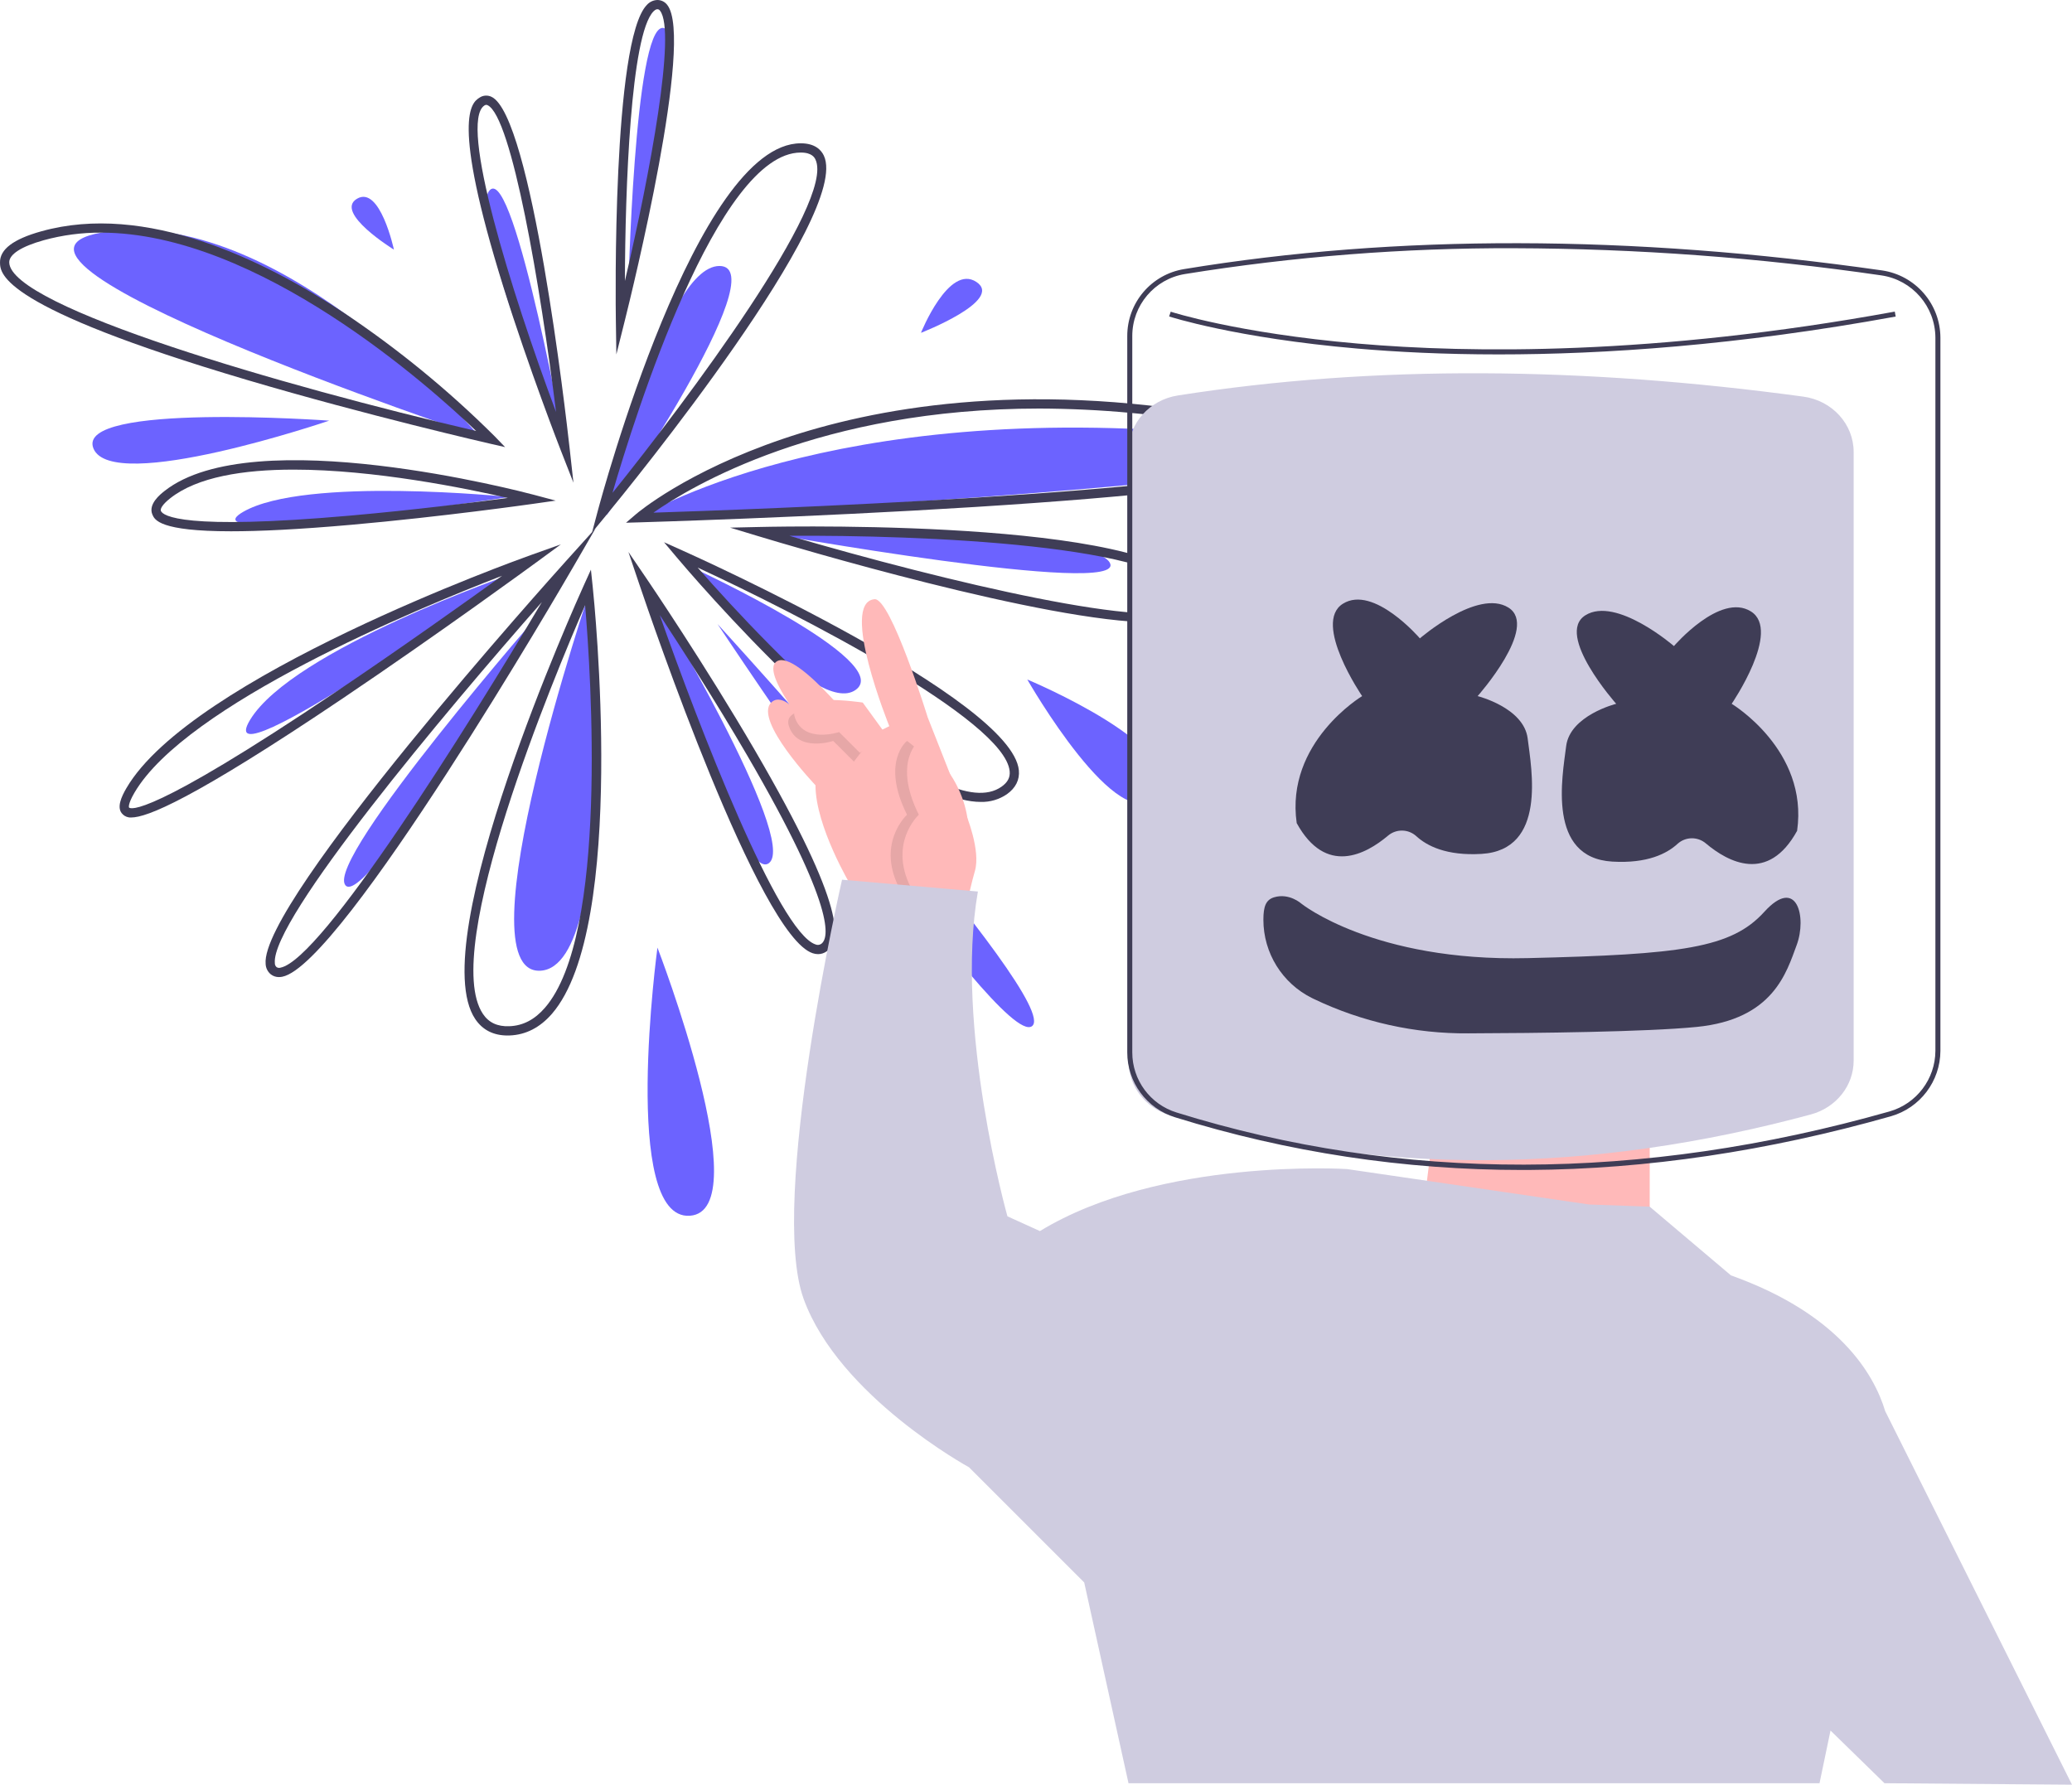
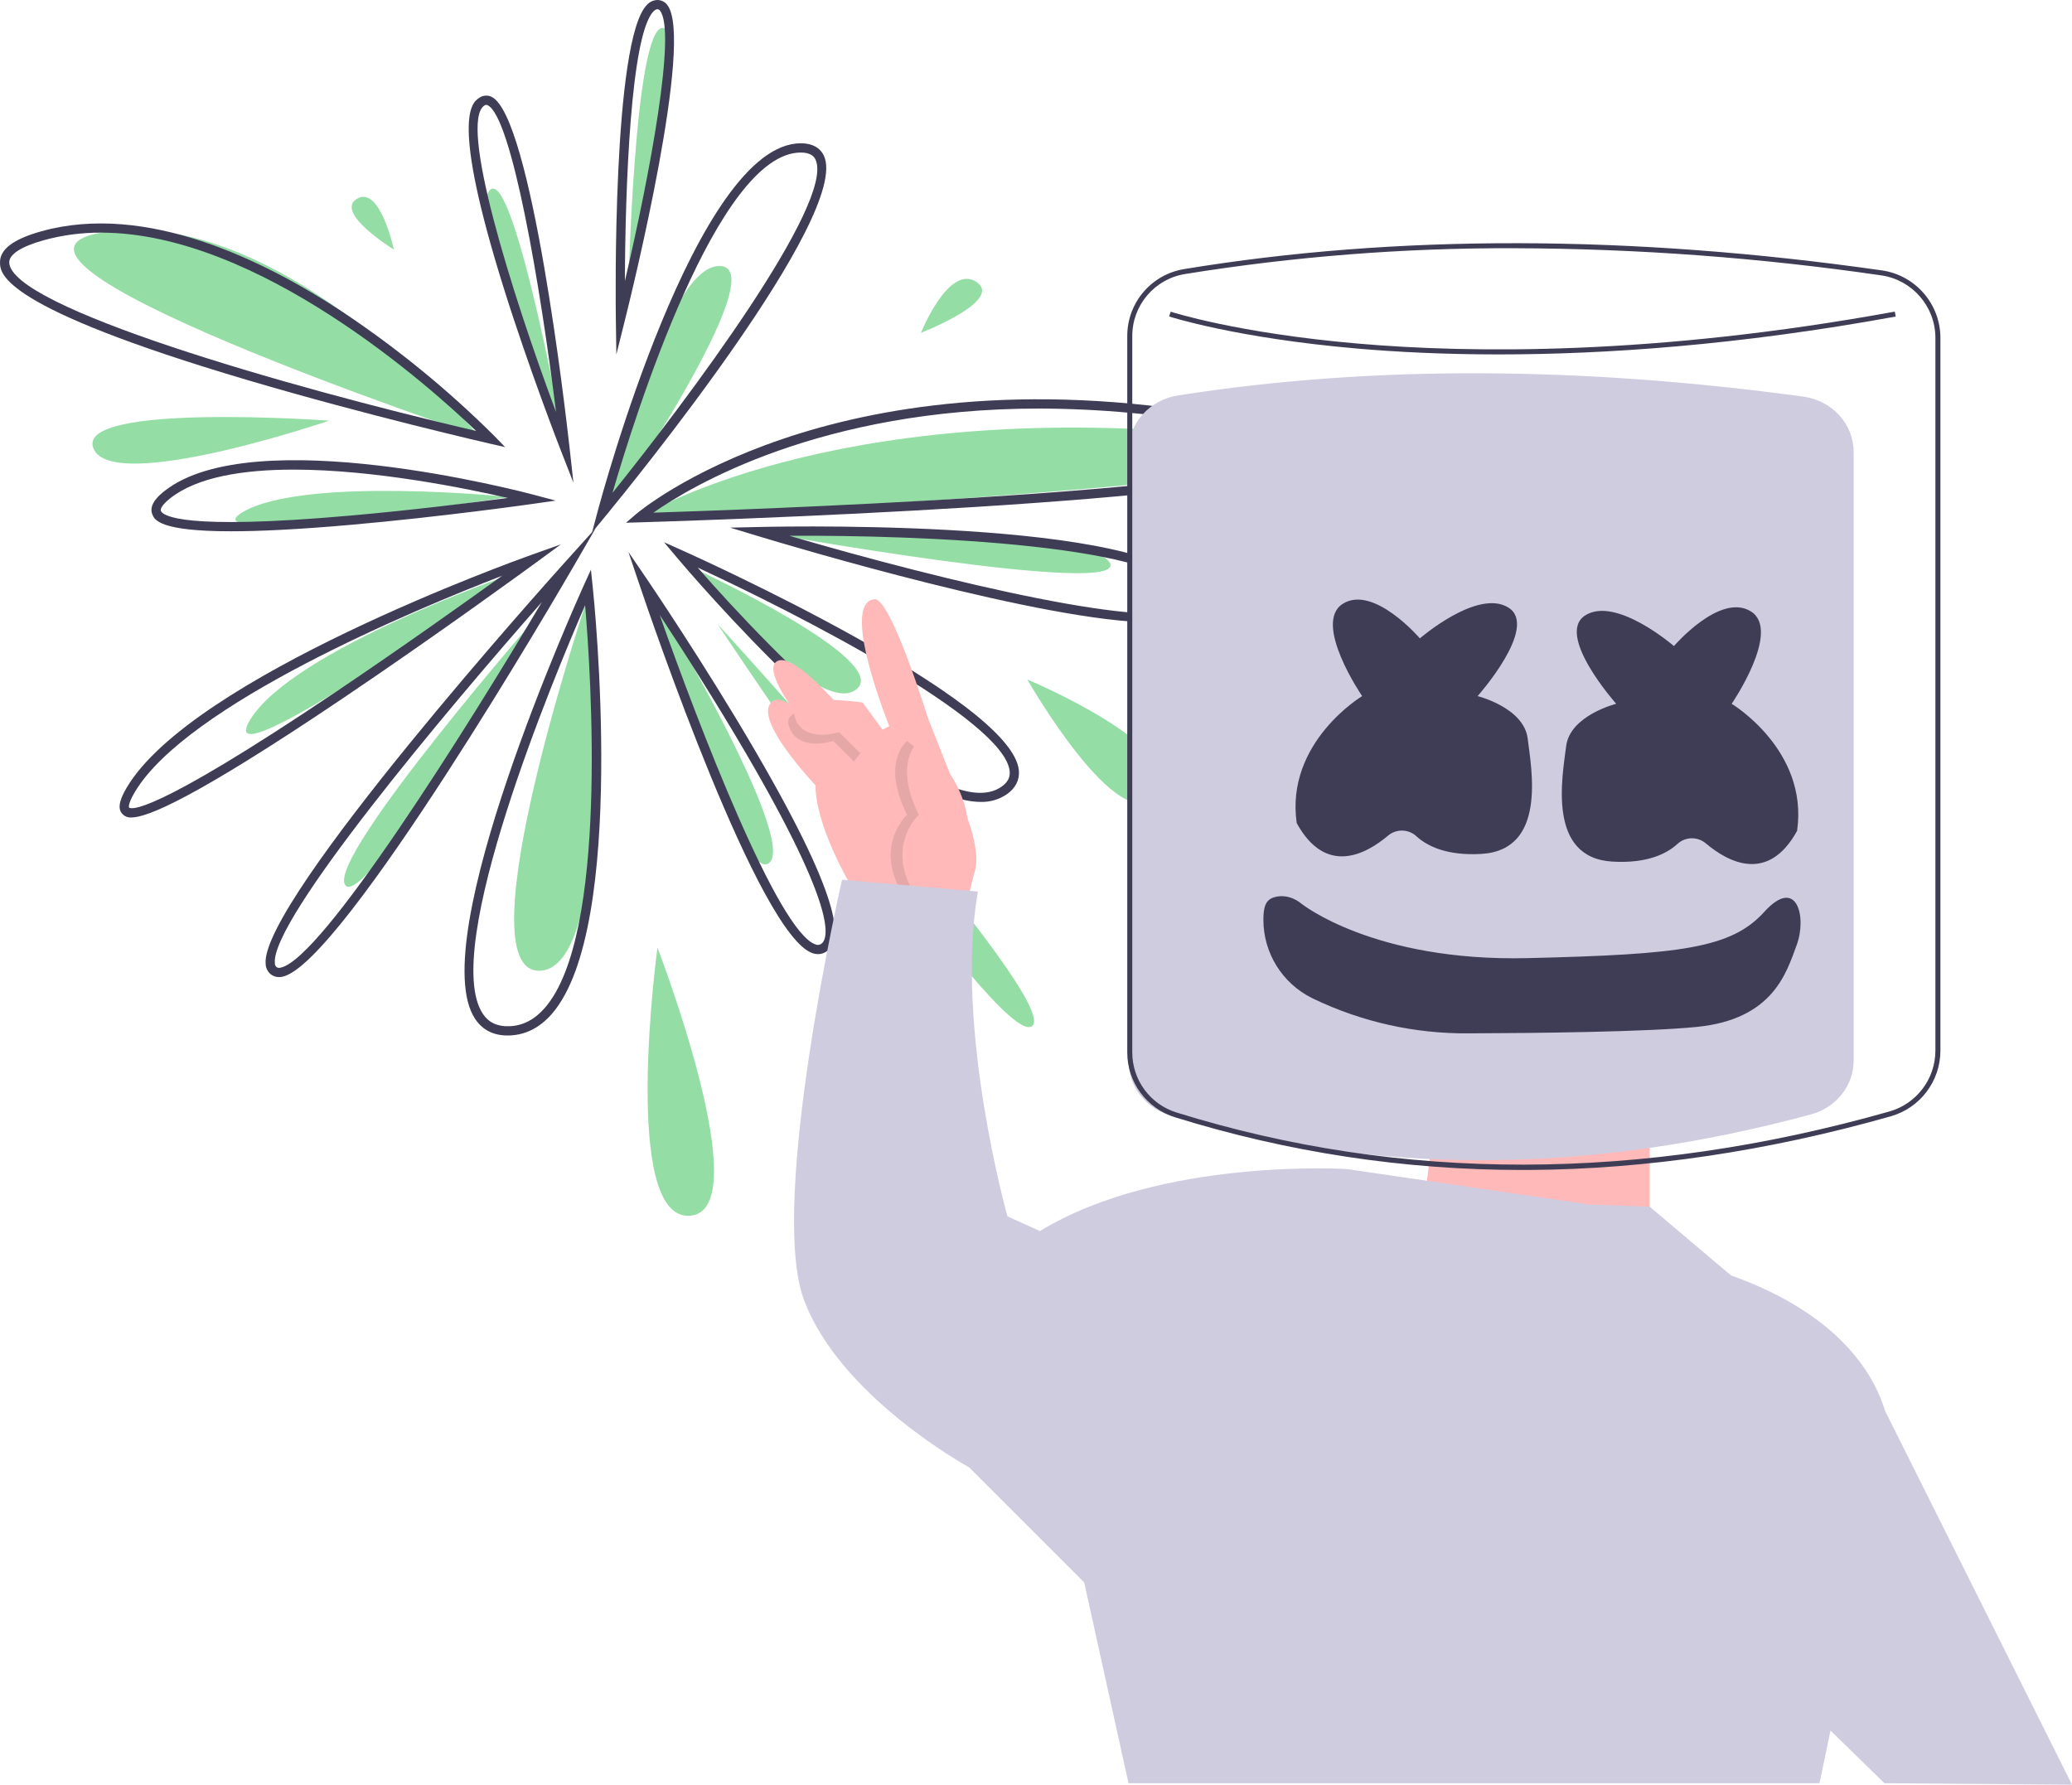
<svg xmlns="http://www.w3.org/2000/svg" data-name="Layer 1" width="885.587" height="762.892" viewBox="0 0 885.587 762.892">
-   <path d="M376.948,313.578S282.232,346.2,264.068,376.313,376.948,313.578,376.948,313.578Z" transform="translate(-157.2063 -68.55376)" fill="#6c63ff" />
+   <path d="M376.948,313.578S282.232,346.2,264.068,376.313,376.948,313.578,376.948,313.578Z" transform="translate(-157.2063 -68.55376)" fill="#94dea5" />
  <path d="M213.297,417.997a4.615,4.615,0,0,1-3.593-1.326c-2.947-2.654-.538-7.672,1.528-11.217,27.71-47.501,167.04-97.558,172.956-99.666l12.742-4.538-10.91,7.993c-.403.296-40.936,29.965-82.43,57.917C239.079,410.618,219.927,417.997,213.297,417.997Zm158.508-103.33c-36.585,14.161-135.179,55.096-157.158,92.778-2.927,5.017-2.308,6.277-2.3,6.288.592.639,8.08,4.649,88.551-49.525C328.951,345.323,356.626,325.602,371.805,314.667Z" transform="translate(-157.2063 -68.55376)" fill="#3f3d56" />
-   <path d="M374.895,280.994s-87.284-8.972-113.763,6.36S374.895,280.994,374.895,280.994Z" transform="translate(-157.2063 -68.55376)" fill="#6c63ff" />
+   <path d="M374.895,280.994s-87.284-8.972-113.763,6.36S374.895,280.994,374.895,280.994Z" transform="translate(-157.2063 -68.55376)" fill="#94dea5" />
  <path d="M255.955,295.659c-30.553,0-32.65-4.898-33.611-7.137-1.92-4.481,3.423-8.7,5.179-10.086,37.886-29.912,152.959.316,157.839,1.617l9.359,2.496-9.589,1.369c-.386.055-38.941,5.539-77.849,8.972C284.591,294.892,268.044,295.659,255.955,295.659ZM282.729,269.3c-21.52,0-41.207,3.117-52.756,12.236-3.485,2.751-4.35,4.607-3.996,5.427.886,2.065,9.34,8.309,80.958,1.99,26.688-2.355,53.207-5.677,67.292-7.54C356.181,277.259,317.114,269.3,282.729,269.3Z" transform="translate(-157.2063 -68.55376)" fill="#3f3d56" />
-   <path d="M399.874,265.621s-43.904-105.418-33.266-115.853S399.874,265.621,399.874,265.621Z" transform="translate(-157.2063 -68.55376)" fill="#6c63ff" />
+   <path d="M399.874,265.621s-43.904-105.418-33.266-115.853S399.874,265.621,399.874,265.621Z" transform="translate(-157.2063 -68.55376)" fill="#94dea5" />
  <path d="M402.302,274.894l-5.459-13.949c-.133-.342-13.49-34.558-24.497-69.784-22.672-72.549-13.379-78.744-10.326-80.78a5.14,5.14,0,0,1,5.247-.443c17.124,7.979,31.768,135.549,33.382,150.069Zm-37.276-161.521a1.466,1.466,0,0,0-.814.296c-10.91,7.274,11.208,78.888,30.651,131.011-6.669-53.746-18.95-126.353-29.266-131.161A1.342,1.342,0,0,0,365.026,113.374Z" transform="translate(-157.2063 -68.55376)" fill="#3f3d56" />
-   <path d="M416.468,288.803s23.564-106.554,48.251-106.554S416.468,288.803,416.468,288.803Z" transform="translate(-157.2063 -68.55376)" fill="#6c63ff" />
+   <path d="M416.468,288.803s23.564-106.554,48.251-106.554S416.468,288.803,416.468,288.803Z" transform="translate(-157.2063 -68.55376)" fill="#94dea5" />
  <path d="M410.251,296.156l2.331-8.773c1.712-6.434,42.399-157.573,86.878-157.573,6.098,0,8.728,2.861,9.863,5.26,11.86,25.118-82.506,140.95-93.304,154.075ZM499.46,133.762c-35.502,0-70.793,112.209-80.47,145.466C450.832,239.666,514.299,154.868,505.749,136.758,505.398,136.017,504.334,133.762,499.46,133.762Z" transform="translate(-157.2063 -68.55376)" fill="#3f3d56" />
-   <path d="M430.3,289.866s81.016-51.196,247-35.568S430.3,289.866,430.3,289.866Z" transform="translate(-157.2063 -68.55376)" fill="#6c63ff" />
+   <path d="M430.3,289.866s81.016-51.196,247-35.568S430.3,289.866,430.3,289.866Z" transform="translate(-157.2063 -68.55376)" fill="#94dea5" />
  <path d="M424.773,292.001l4.241-3.636c.859-.736,21.512-18.194,62.894-32.234,38.08-12.922,101.559-25.095,187.714-9.707,36.4,6.5,41.126,11.344,40.809,15.609-.313,4.214-1.046,14.085-146.479,23.235-71.068,4.471-142.88,6.551-143.598,6.572Zm176.659-48.811c-93.582,0-148.908,33.251-164.95,44.508,18.99-.608,78.369-2.67,137.232-6.374,135.14-8.503,142.644-17.804,142.776-19.582.015-.19-.085-4.734-37.561-11.427A440.497,440.497,0,0,0,601.432,243.19Z" transform="translate(-157.2063 -68.55376)" fill="#3f3d56" />
-   <path d="M481.676,295.87S623.587,293.976,631.56,309.129,481.676,295.87,481.676,295.87Z" transform="translate(-157.2063 -68.55376)" fill="#6c63ff" />
+   <path d="M481.676,295.87S623.587,293.976,631.56,309.129,481.676,295.87,481.676,295.87Z" transform="translate(-157.2063 -68.55376)" fill="#94dea5" />
  <path d="M649.733,334.59c-45.297,0-154.178-32.526-168.63-36.905l-11.842-3.588,12.371-.278c18.153-.406,177.641-3.06,187.674,29.05,1.189,3.803-.189,6.244-1.555,7.621C664.894,333.37,658.505,334.59,649.733,334.59ZM494.62,297.589c66.565,19.509,158.993,41.552,170.324,30.118.614-.619,1.235-1.595.59-3.66C658.407,301.236,549.63,297.216,494.62,297.589Z" transform="translate(-157.2063 -68.55376)" fill="#3f3d56" />
-   <path d="M454.012,311.602s85.715,39.618,68.966,51.808S454.012,311.602,454.012,311.602Z" transform="translate(-157.2063 -68.55376)" fill="#6c63ff" />
+   <path d="M454.012,311.602s85.715,39.618,68.966,51.808S454.012,311.602,454.012,311.602Z" transform="translate(-157.2063 -68.55376)" fill="#94dea5" />
  <path d="M576.385,411.343c-41.463,0-125.887-99.73-129.814-104.397l-5.558-6.606,7.879,3.531c5.749,2.577,140.829,63.466,143.785,93.964.392,4.045-1.384,7.582-5.133,10.229A18.882,18.882,0,0,1,576.385,411.343ZM455.415,311.189c32.6,37.402,105.133,111.099,129.849,93.647,2.632-1.857,3.738-3.961,3.481-6.62C586.618,376.288,498.347,331.072,455.415,311.189Z" transform="translate(-157.2063 -68.55376)" fill="#3f3d56" />
-   <path d="M596.284,359.026s71.136,29.64,55.328,49.4S596.284,359.026,596.284,359.026Z" transform="translate(-157.2063 -68.55376)" fill="#6c63ff" />
-   <path d="M463.892,335.314S612.092,497.346,598.26,507.226,463.892,335.314,463.892,335.314Z" transform="translate(-157.2063 -68.55376)" fill="#6c63ff" />
-   <path d="M436.228,323.458S498.624,427.378,485.89,437.481,436.228,323.458,436.228,323.458Z" transform="translate(-157.2063 -68.55376)" fill="#6c63ff" />
+   <path d="M596.284,359.026s71.136,29.64,55.328,49.4S596.284,359.026,596.284,359.026Z" transform="translate(-157.2063 -68.55376)" fill="#94dea5" />
+   <path d="M463.892,335.314S612.092,497.346,598.26,507.226,463.892,335.314,463.892,335.314Z" transform="translate(-157.2063 -68.55376)" fill="#94dea5" />
+   <path d="M436.228,323.458S498.624,427.378,485.89,437.481,436.228,323.458,436.228,323.458Z" transform="translate(-157.2063 -68.55376)" fill="#94dea5" />
  <path d="M506.853,476.409a7.308,7.308,0,0,1-2.289-.384c-22.875-7.514-68.979-142.497-74.16-157.864l-4.608-13.666,8.114,11.924c.241.356,24.494,36.052,46.015,72.982,39.786,68.269,36.488,81.694,30.547,85.853A6.221,6.221,0,0,1,506.853,476.409Zm-67.678-144.954c16.817,47.739,50.674,135.577,66.622,140.817a2.505,2.505,0,0,0,2.41-.257c3.265-2.285,6.713-14.715-31.687-80.61C462.896,368.027,448.169,345.137,439.175,331.454Z" transform="translate(-157.2063 -68.55376)" fill="#3f3d56" />
-   <path d="M409.831,319.506S353.674,485.209,388.134,483.501,409.831,319.506,409.831,319.506Z" transform="translate(-157.2063 -68.55376)" fill="#6c63ff" />
+   <path d="M409.831,319.506S353.674,485.209,388.134,483.501,409.831,319.506,409.831,319.506Z" transform="translate(-157.2063 -68.55376)" fill="#94dea5" />
  <path d="M374.156,511.193c-6.048,0-10.698-2.364-13.832-7.034-22.232-33.135,43.626-179.265,46.44-185.47l3.005-6.622.76,7.231c.623,5.917,14.886,145.366-17.423,182.62-5.108,5.887-11.184,9.002-18.06,9.257C374.746,511.188,374.449,511.193,374.156,511.193Zm33.137-183.908c-13.02,29.937-62.072,147.271-43.686,174.672,2.505,3.736,6.198,5.467,11.293,5.27,5.82-.216,10.799-2.8,15.221-7.898C417.128,468.188,409.832,357.374,407.292,327.285Z" transform="translate(-157.2063 -68.55376)" fill="#3f3d56" />
-   <path d="M390.435,327.743S296.17,435.558,304.797,446.913,390.435,327.743,390.435,327.743Z" transform="translate(-157.2063 -68.55376)" fill="#6c63ff" />
+   <path d="M390.435,327.743S296.17,435.558,304.797,446.913,390.435,327.743,390.435,327.743Z" transform="translate(-157.2063 -68.55376)" fill="#94dea5" />
  <path d="M276.438,486.217a5.521,5.521,0,0,1-3.456-1.144,6.086,6.086,0,0,1-2.242-4.492c-2.368-26.784,123.11-166.35,128.452-172.278l12.632-14.015L402.37,310.616c-4.029,6.958-98.958,170.476-124.521,175.459A7.39,7.39,0,0,1,276.438,486.217Zm112.36-160.291C347.225,373.143,273.032,461.639,274.676,480.233a2.163,2.163,0,0,0,.733,1.721,1.924,1.924,0,0,0,1.683.241C294.759,478.753,356.472,380.33,388.798,325.927Z" transform="translate(-157.2063 -68.55376)" fill="#3f3d56" />
-   <path d="M362.142,255.143s-82.183-97.076-158.179-87.668S362.142,255.143,362.142,255.143Z" transform="translate(-157.2063 -68.55376)" fill="#6c63ff" />
+   <path d="M362.142,255.143s-82.183-97.076-158.179-87.668S362.142,255.143,362.142,255.143Z" transform="translate(-157.2063 -68.55376)" fill="#94dea5" />
  <path d="M373.096,259.679l-6.468-1.478c-.519-.119-52.461-12.032-103.813-27.229-105.156-31.119-105.496-45.429-105.606-50.13-.135-5.673,5.64-10.061,17.657-13.415,44.593-12.447,94.945,12.071,129.32,34.837a429.998,429.998,0,0,1,64.305,52.639Zm-172.711-91.679a90.663,90.663,0,0,0-24.459,3.233c-9.606,2.68-14.849,6.059-14.768,9.514.45,18.972,117.068,52.802,199.539,72.028C341.202,234.074,267.548,168,200.385,168Z" transform="translate(-157.2063 -68.55376)" fill="#3f3d56" />
-   <path d="M297.908,248.37s-108.68-7.904-100.776,11.856S297.908,248.37,297.908,248.37Z" transform="translate(-157.2063 -68.55376)" fill="#6c63ff" />
-   <path d="M325.572,175.258s-5.928-27.664-15.808-21.736S325.572,175.258,325.572,175.258Z" transform="translate(-157.2063 -68.55376)" fill="#6c63ff" />
-   <path d="M425.688,194.832S452.803,80.893,440.514,80.475,425.688,194.832,425.688,194.832Z" transform="translate(-157.2063 -68.55376)" fill="#6c63ff" />
+   <path d="M297.908,248.37s-108.68-7.904-100.776,11.856S297.908,248.37,297.908,248.37Z" transform="translate(-157.2063 -68.55376)" fill="#94dea5" />
+   <path d="M325.572,175.258s-5.928-27.664-15.808-21.736S325.572,175.258,325.572,175.258Z" transform="translate(-157.2063 -68.55376)" fill="#94dea5" />
+   <path d="M425.688,194.832S452.803,80.893,440.514,80.475,425.688,194.832,425.688,194.832Z" transform="translate(-157.2063 -68.55376)" fill="#94dea5" />
  <path d="M420.642,220.058,420.42,204.927c-.071-4.86-1.578-119.207,13.288-134.296a6.239,6.239,0,0,1,4.496-2.077,5.26,5.26,0,0,1,4.234,2.168c11.439,14.652-15.065,122.416-18.126,134.656ZM438.204,72.506c-.197,0-.795,0-1.681.899-9.818,9.965-12.097,76.256-12.23,115.243,10.883-46.455,21.975-106.6,15.03-115.494A1.333,1.333,0,0,0,438.204,72.506Z" transform="translate(-157.2063 -68.55376)" fill="#3f3d56" />
-   <path d="M550.836,210.826s11.856-29.64,23.712-21.736S550.836,210.826,550.836,210.826Z" transform="translate(-157.2063 -68.55376)" fill="#6c63ff" />
-   <path d="M438.204,473.634S422.396,590.218,452.036,588.242,438.204,473.634,438.204,473.634Z" transform="translate(-157.2063 -68.55376)" fill="#6c63ff" />
+   <path d="M550.836,210.826s11.856-29.64,23.712-21.736S550.836,210.826,550.836,210.826Z" transform="translate(-157.2063 -68.55376)" fill="#94dea5" />
+   <path d="M438.204,473.634S422.396,590.218,452.036,588.242,438.204,473.634,438.204,473.634Z" transform="translate(-157.2063 -68.55376)" fill="#94dea5" />
  <path d="M520.894,447.121S505.748,421.878,505.748,404.208c0,0-26.505-27.767-18.932-35.34s23.981,21.457,23.981,21.457S480.505,356.246,489.34,351.197s37.865,32.816,37.865,32.816l10.097-5.049s-21.447-52.897-6.311-54.273c6.942-.631,22.719,50.486,22.719,50.486l16.408,41.651s6.311,15.146,3.786,23.981a166.569,166.569,0,0,0-3.786,16.408Z" transform="translate(-157.2063 -68.55376)" fill="#ffb9b9" />
  <path d="M560.021,453.432s8.835-13.884,5.638-35.083-20.783-33.073-20.783-33.073-11.359,8.835,0,31.554c0,0-13.884,12.622-2.524,32.816" transform="translate(-157.2063 -68.55376)" opacity="0.1" />
  <path d="M565.069,453.432s8.835-13.884,5.638-35.083-20.783-33.073-20.783-33.073-11.359,8.835,0,31.554c0,0-13.884,12.622-2.524,32.816" transform="translate(-157.2063 -68.55376)" fill="#ffb9b9" />
  <path d="M530.36,383.382,523.418,372.654s-32.816-5.049-29.029,6.311,18.932,6.311,18.932,6.311l8.835,8.835Z" transform="translate(-157.2063 -68.55376)" opacity="0.1" />
  <path d="M536.04,382.751l-10.097-13.884s-32.816-5.049-29.029,6.311,18.932,6.311,18.932,6.311l8.835,8.835Z" transform="translate(-157.2063 -68.55376)" fill="#ffb9b9" />
  <polygon points="612.963 480.17 606.652 530.656 705.1 536.967 705.1 476.384 612.963 480.17" fill="#ffb9b9" />
  <path d="M1042.794,831.446,962.955,671.77c-4.77-15.794-19.664-41.517-65.94-58.045L862.306,584.363l-25.874-.929L732.935,568.288s-79.516-5.049-131.264,26.505L587.788,588.482s-22.719-80.778-12.622-138.837l-58.059-5.049s-31.554,137.575-16.408,179.226,70.681,71.943,70.681,71.943l49.224,49.224,18.932,85.826H934.88l4.7-22.519,23.068,22.519Z" transform="translate(-157.2063 -68.55376)" fill="#cfcce0" />
  <path d="M931.166,544.944c-92.988,25.11-184.381,26.885-273.844.387-10.516-3.115-17.706-12.348-17.706-22.828V261.167c0-11.693,8.898-21.668,21.023-23.57,84.393-13.235,173.797-12.21,267.305.494,12.355,1.679,21.527,11.768,21.527,23.644V521.95C949.471,532.65,941.983,542.023,931.166,544.944Z" transform="translate(-157.2063 -68.55376)" fill="#cfcce0" />
  <path d="M739.396,366.112s-21.388-31.259-8.226-39.485,32.904,14.807,32.904,14.807,24.678-21.388,37.84-13.162-13.162,37.84-13.162,37.84,19.742,4.936,21.388,18.097,8.226,47.711-19.742,49.356c-14.983.881-23.356-3.431-27.901-7.625a9.169,9.169,0,0,0-12.077-.143c-9.484,7.99-26.565,17.201-38.992-5.393C706.492,385.855,739.396,366.112,739.396,366.112Z" transform="translate(-157.2063 -68.55376)" fill="#3f3d56" />
  <path d="M897.336,369.403s21.388-31.259,8.226-39.485-32.904,14.807-32.904,14.807-24.678-21.388-37.84-13.162,13.162,37.84,13.162,37.84-19.742,4.936-21.388,18.097-8.226,47.711,19.742,49.356c14.983.881,23.356-3.431,27.901-7.625a9.169,9.169,0,0,1,12.077-.143c9.484,7.99,26.565,17.201,38.992-5.393C930.24,389.145,897.336,369.403,897.336,369.403Z" transform="translate(-157.2063 -68.55376)" fill="#3f3d56" />
  <path d="M713.431,454.835s30.862,24.847,96.672,23.281,87.092-4.253,101.159-19.764,18.236,2.404,13.868,14.147-9.978,31.783-42.763,35.032c-21.583,2.138-68.233,2.645-97.59,2.742a150.031,150.031,0,0,1-65.967-14.675q-.408-.198-.814-.398a37.348,37.348,0,0,1-20.809-33.474c.003-5.534.977-8.525,4.579-9.615C708.26,450.146,713.431,454.835,713.431,454.835Z" transform="translate(-157.2063 -68.55376)" fill="#3f3d56" />
  <path d="M807.837,568.673A498.469,498.469,0,0,1,659.496,546.17a28.978,28.978,0,0,1-20.491-27.768V212.246a28.957,28.957,0,0,1,24.333-28.671c90.637-14.939,190.999-14.745,298.296.576a29.181,29.181,0,0,1,24.918,28.761V517.755a29.214,29.214,0,0,1-21.185,27.97C912.825,560.636,860.881,568.354,810.977,568.664,809.934,568.67,808.881,568.673,807.837,568.673Zm-3.497-394.015a865.242,865.242,0,0,0-140.653,11.033,26.819,26.819,0,0,0-22.537,26.554V518.402A26.84,26.84,0,0,0,660.134,544.121c95.892,29.851,198.389,29.696,304.647-.46l.293,1.032-.293-1.032a27.06,27.06,0,0,0,19.627-25.907V212.911a27.025,27.025,0,0,0-23.076-26.637A1112.345,1112.345,0,0,0,804.34,174.658Z" transform="translate(-157.2063 -68.55376)" fill="#3f3d56" />
  <path d="M797.75,220.052c-23.634,0-43.859-1.06-60.419-2.497-52.083-4.517-80.149-13.635-80.427-13.726l.673-2.037c.276.091,28.172,9.145,80.04,13.635,47.872,4.146,126.54,5.138,229.435-13.672l.385,2.111C899.838,216.223,842.652,220.052,797.75,220.052Z" transform="translate(-157.2063 -68.55376)" fill="#3f3d56" />
</svg>
